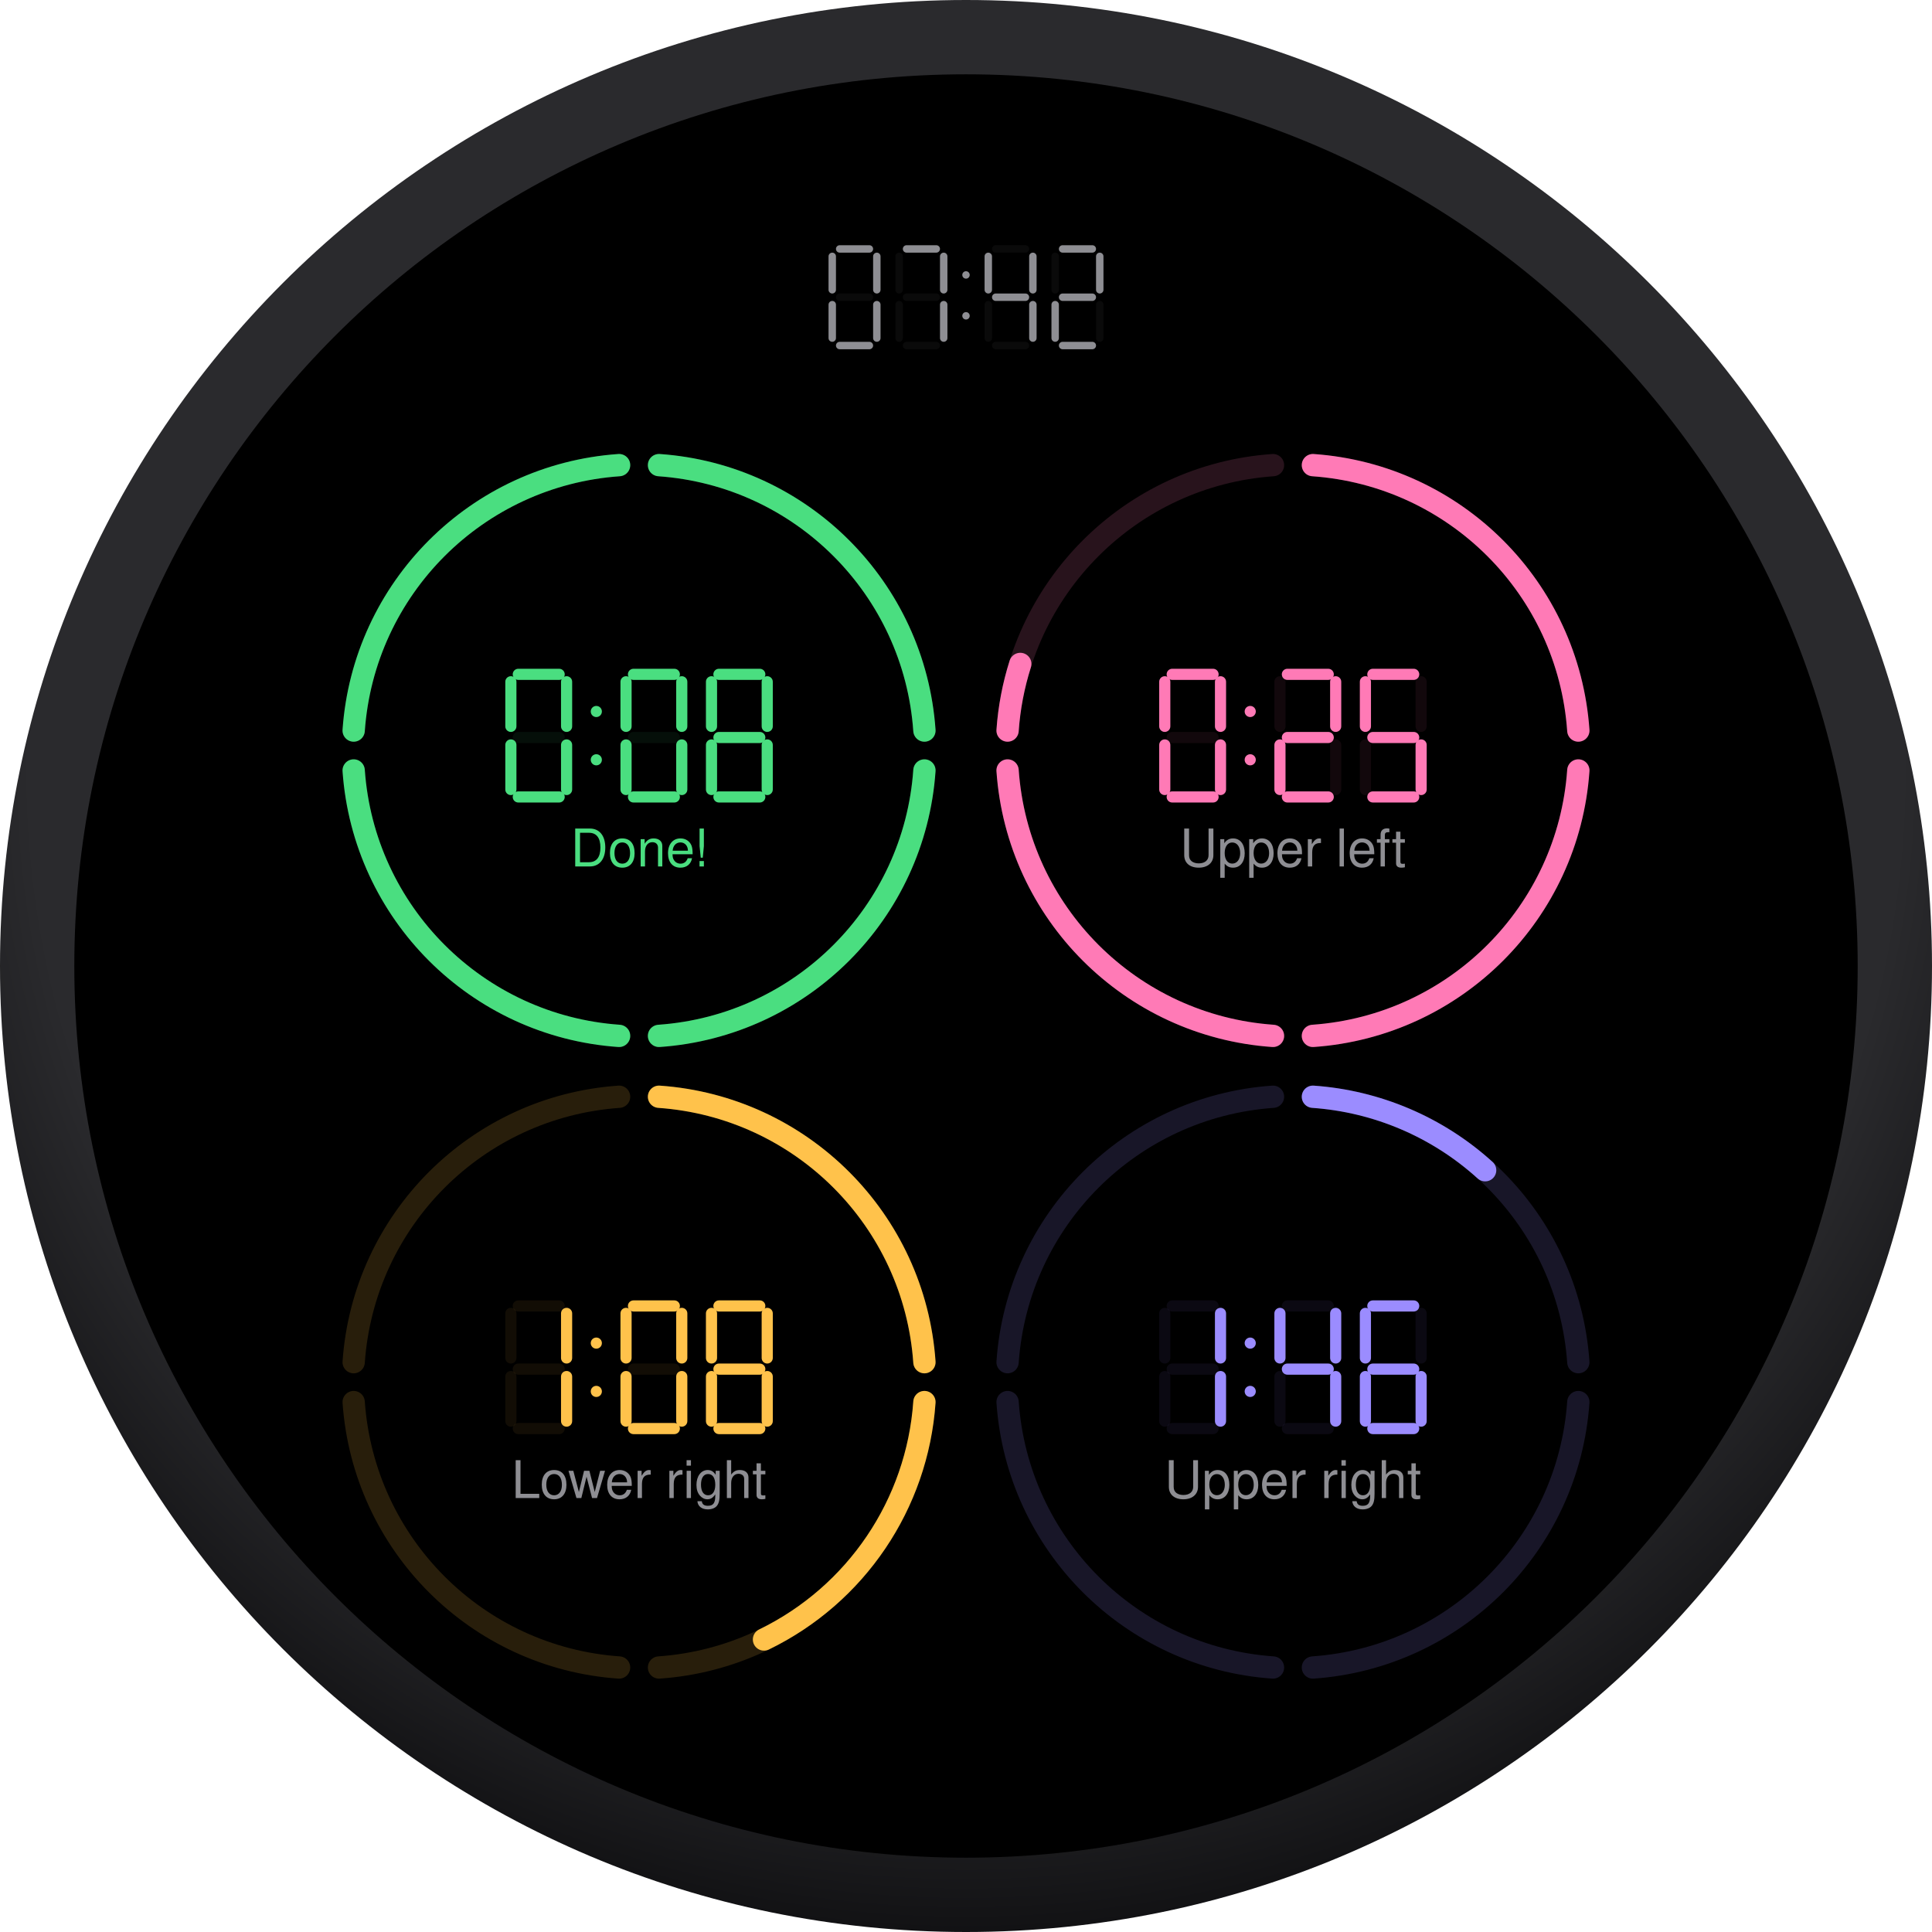
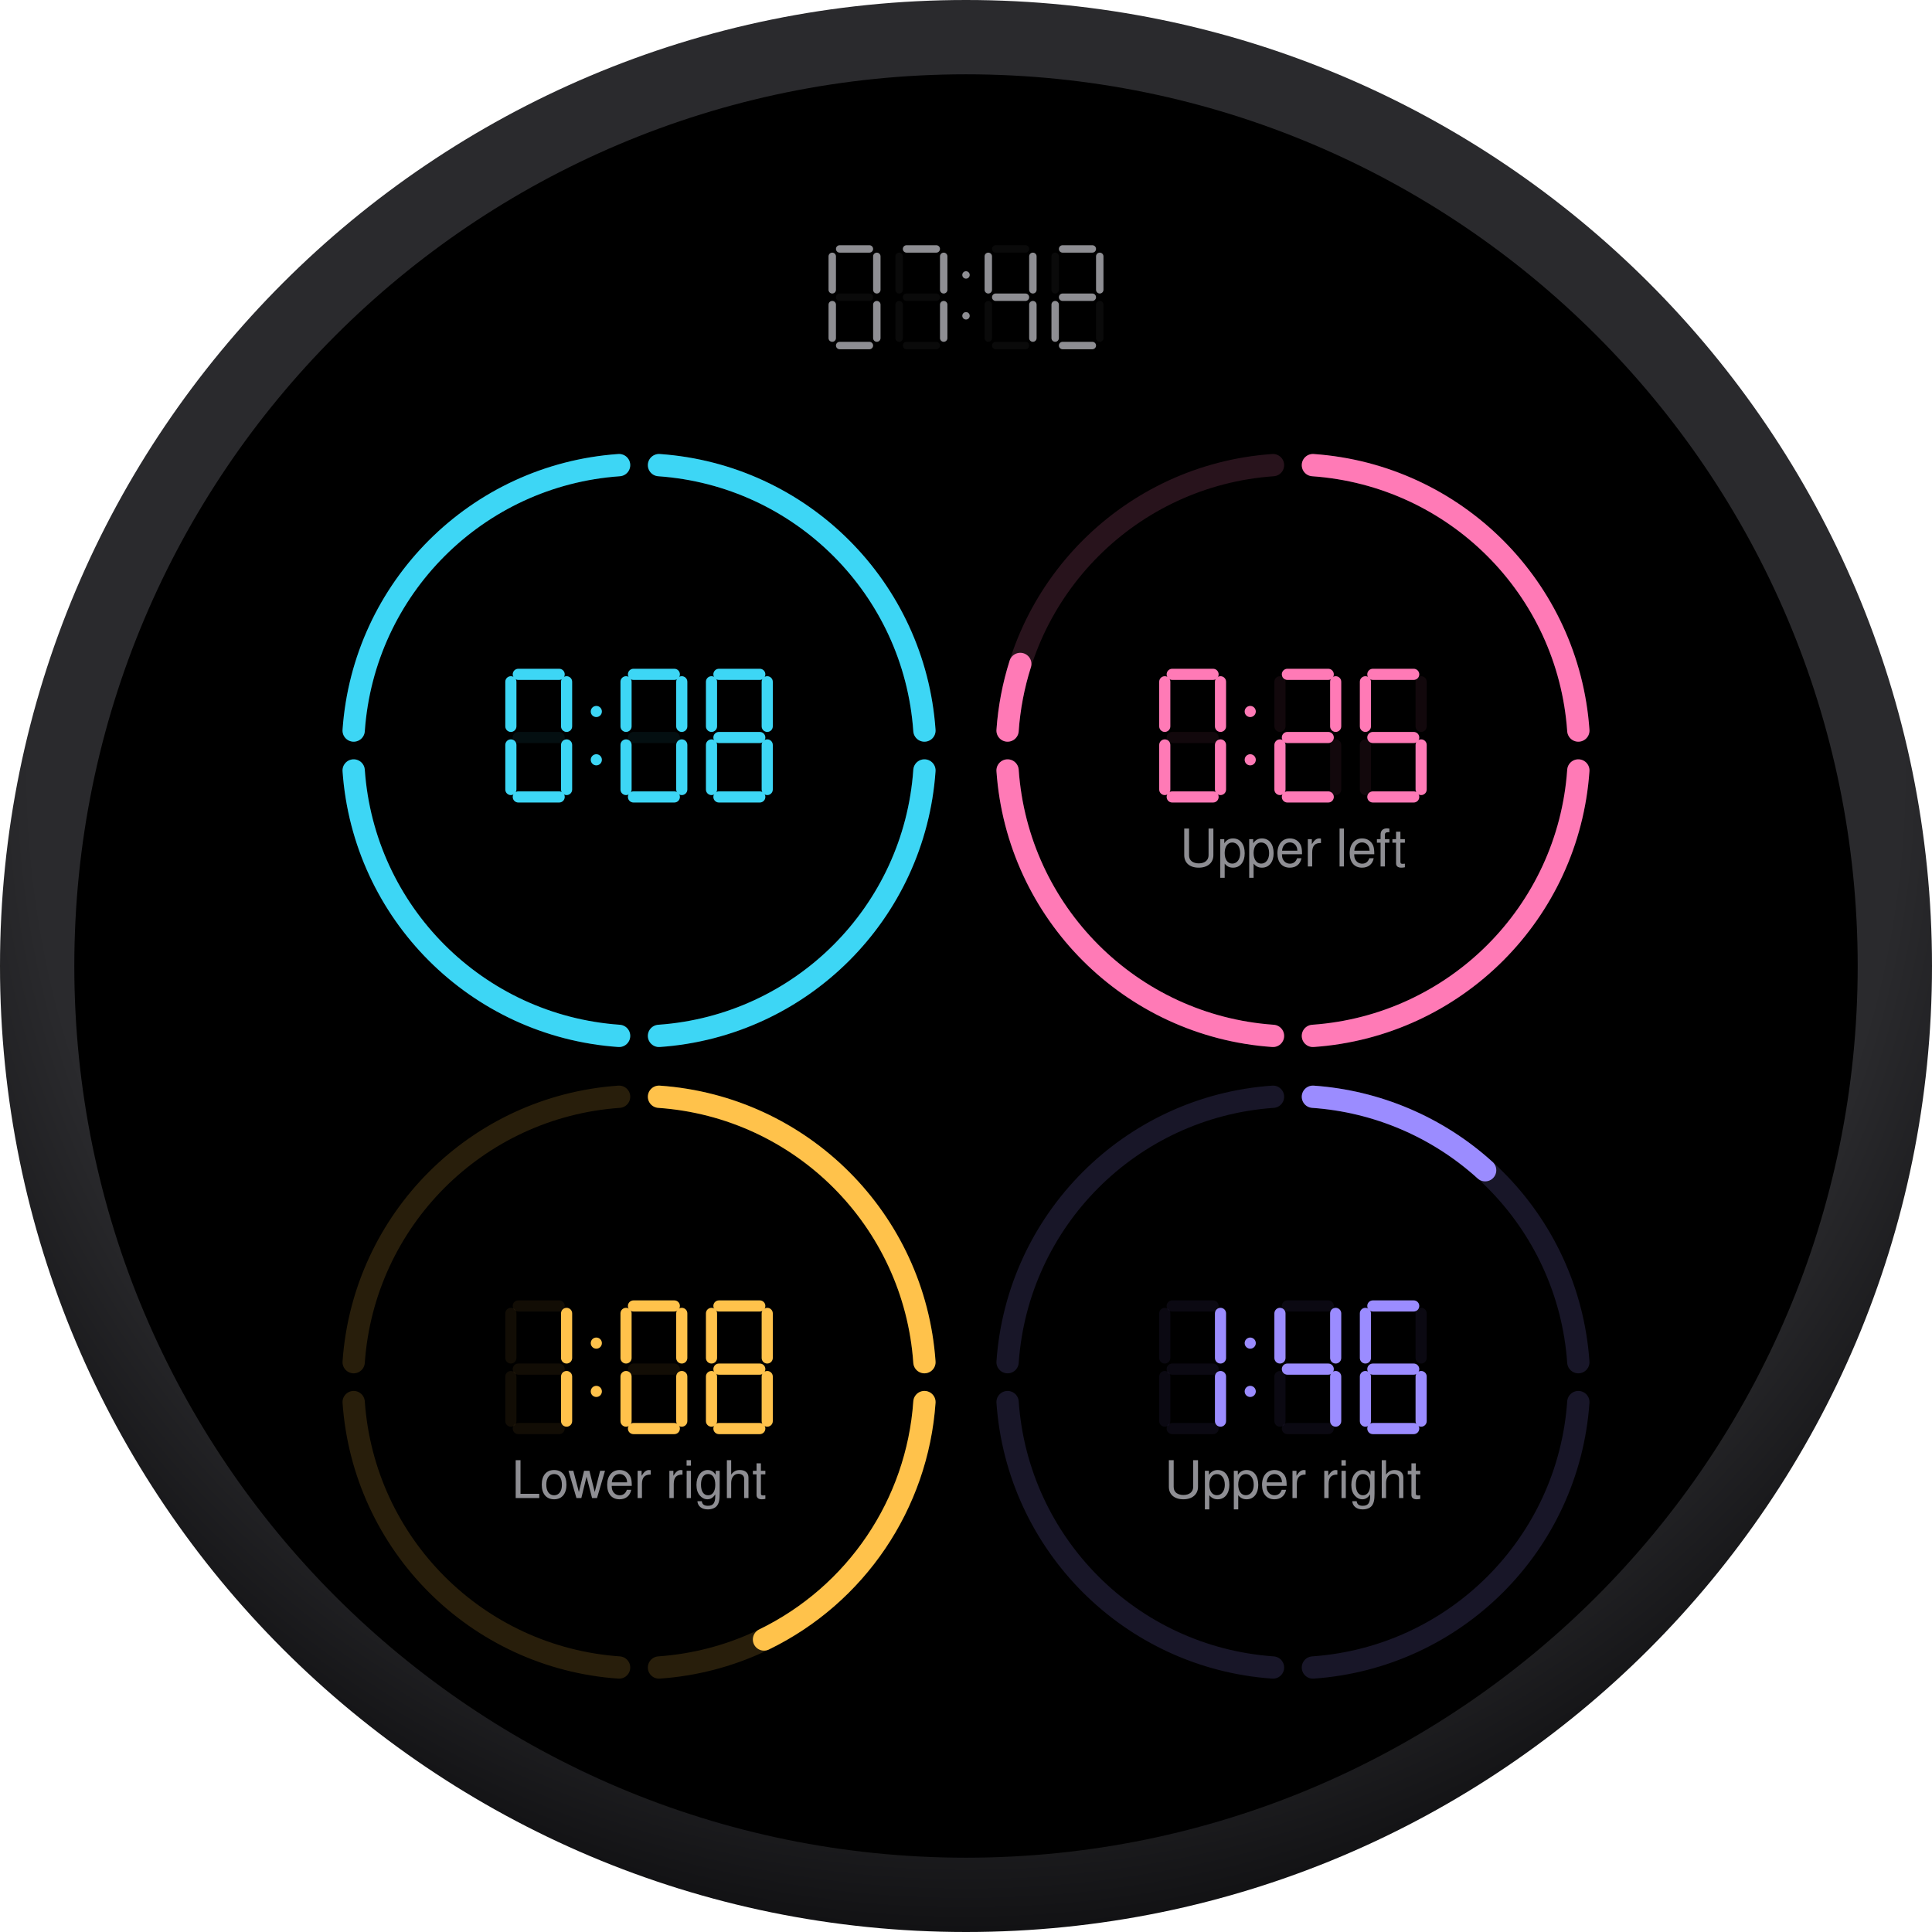
<svg xmlns="http://www.w3.org/2000/svg" width="520" height="520" viewBox="0 0 520 520">
  <defs>
    <clipPath id="screen">
      <circle cx="240" cy="240" r="240" />
    </clipPath>
    <radialGradient id="bezel" cx="50%" cy="40%" r="60%">
      <stop offset="80%" stop-color="#2A2A2D" />
      <stop offset="100%" stop-color="#111113" />
    </radialGradient>
  </defs>
  <circle cx="260" cy="260" r="260" fill="url(#bezel)" />
  <g transform="translate(20 20)" clip-path="url(#screen)">
    <rect width="480" height="480" fill="#000" />
    <rect x="205" y="46" width="10" height="2" rx="1" fill="#8e8e93" fill-opacity="1.000" />
    <rect x="215" y="48" width="2" height="11" rx="1" fill="#8e8e93" fill-opacity="1.000" />
    <rect x="215" y="61" width="2" height="11" rx="1" fill="#8e8e93" fill-opacity="1.000" />
    <rect x="205" y="72" width="10" height="2" rx="1" fill="#8e8e93" fill-opacity="1.000" />
    <rect x="203" y="61" width="2" height="11" rx="1" fill="#8e8e93" fill-opacity="1.000" />
    <rect x="203" y="48" width="2" height="11" rx="1" fill="#8e8e93" fill-opacity="1.000" />
    <rect x="205" y="59" width="10" height="2" rx="1" fill="#8e8e93" fill-opacity="0.071" />
    <rect x="223" y="46" width="10" height="2" rx="1" fill="#8e8e93" fill-opacity="1.000" />
    <rect x="233" y="48" width="2" height="11" rx="1" fill="#8e8e93" fill-opacity="1.000" />
    <rect x="233" y="61" width="2" height="11" rx="1" fill="#8e8e93" fill-opacity="1.000" />
    <rect x="223" y="72" width="10" height="2" rx="1" fill="#8e8e93" fill-opacity="0.071" />
    <rect x="221" y="61" width="2" height="11" rx="1" fill="#8e8e93" fill-opacity="0.071" />
    <rect x="221" y="48" width="2" height="11" rx="1" fill="#8e8e93" fill-opacity="0.071" />
    <rect x="223" y="59" width="10" height="2" rx="1" fill="#8e8e93" fill-opacity="0.071" />
    <rect x="239" y="53" width="2" height="2" rx="1" fill="#8e8e93" fill-opacity="1.000" />
    <rect x="239" y="64" width="2" height="2" rx="1" fill="#8e8e93" fill-opacity="1.000" />
    <rect x="247" y="46" width="10" height="2" rx="1" fill="#8e8e93" fill-opacity="0.071" />
    <rect x="257" y="48" width="2" height="11" rx="1" fill="#8e8e93" fill-opacity="1.000" />
    <rect x="257" y="61" width="2" height="11" rx="1" fill="#8e8e93" fill-opacity="1.000" />
    <rect x="247" y="72" width="10" height="2" rx="1" fill="#8e8e93" fill-opacity="0.071" />
    <rect x="245" y="61" width="2" height="11" rx="1" fill="#8e8e93" fill-opacity="0.071" />
    <rect x="245" y="48" width="2" height="11" rx="1" fill="#8e8e93" fill-opacity="1.000" />
    <rect x="247" y="59" width="10" height="2" rx="1" fill="#8e8e93" fill-opacity="1.000" />
    <rect x="265" y="46" width="10" height="2" rx="1" fill="#8e8e93" fill-opacity="1.000" />
    <rect x="275" y="48" width="2" height="11" rx="1" fill="#8e8e93" fill-opacity="1.000" />
    <rect x="275" y="61" width="2" height="11" rx="1" fill="#8e8e93" fill-opacity="0.071" />
    <rect x="265" y="72" width="10" height="2" rx="1" fill="#8e8e93" fill-opacity="1.000" />
    <rect x="263" y="61" width="2" height="11" rx="1" fill="#8e8e93" fill-opacity="1.000" />
    <rect x="263" y="48" width="2" height="11" rx="1" fill="#8e8e93" fill-opacity="0.071" />
    <rect x="265" y="59" width="10" height="2" rx="1" fill="#8e8e93" fill-opacity="1.000" />
-     <path d="M157.37 105.19 A77 77 0 0 1 228.81 176.63" fill="none" stroke="#4ADE80" stroke-opacity="0.157" stroke-width="6" stroke-linecap="round" />
-     <path d="M157.37 105.19 A77 77 0 0 1 228.81 176.63" fill="none" stroke="#4ADE80" stroke-opacity="1.000" stroke-width="6" stroke-linecap="round" />
-     <path d="M228.81 187.37 A77 77 0 0 1 157.37 258.81" fill="none" stroke="#4ADE80" stroke-opacity="0.157" stroke-width="6" stroke-linecap="round" />
-     <path d="M228.81 187.37 A77 77 0 0 1 157.37 258.81" fill="none" stroke="#4ADE80" stroke-opacity="1.000" stroke-width="6" stroke-linecap="round" />
-     <path d="M146.63 258.81 A77 77 0 0 1 75.19 187.37" fill="none" stroke="#4ADE80" stroke-opacity="0.157" stroke-width="6" stroke-linecap="round" />
-     <path d="M146.63 258.81 A77 77 0 0 1 75.19 187.37" fill="none" stroke="#4ADE80" stroke-opacity="1.000" stroke-width="6" stroke-linecap="round" />
-     <path d="M75.19 176.63 A77 77 0 0 1 146.63 105.19" fill="none" stroke="#4ADE80" stroke-opacity="0.157" stroke-width="6" stroke-linecap="round" />
-     <path d="M75.19 176.63 A77 77 0 0 1 146.63 105.19" fill="none" stroke="#4ADE80" stroke-opacity="1.000" stroke-width="6" stroke-linecap="round" />
-     <rect x="118" y="160" width="14" height="3" rx="1.5" fill="#4ADE80" fill-opacity="1.000" />
-     <rect x="131" y="162" width="3" height="15" rx="1.5" fill="#4ADE80" fill-opacity="1.000" />
-     <rect x="131" y="179" width="3" height="15" rx="1.5" fill="#4ADE80" fill-opacity="1.000" />
-     <rect x="118" y="193" width="14" height="3" rx="1.5" fill="#4ADE80" fill-opacity="1.000" />
-     <rect x="116" y="179" width="3" height="15" rx="1.5" fill="#4ADE80" fill-opacity="1.000" />
-     <rect x="116" y="162" width="3" height="15" rx="1.5" fill="#4ADE80" fill-opacity="1.000" />
-     <rect x="118" y="177" width="14" height="3" rx="1.5" fill="#4ADE80" fill-opacity="0.071" />
-     <rect x="139" y="170" width="3" height="3" rx="1.5" fill="#4ADE80" fill-opacity="1.000" />
-     <rect x="139" y="183" width="3" height="3" rx="1.5" fill="#4ADE80" fill-opacity="1.000" />
-     <rect x="149" y="160" width="14" height="3" rx="1.5" fill="#4ADE80" fill-opacity="1.000" />
-     <rect x="162" y="162" width="3" height="15" rx="1.5" fill="#4ADE80" fill-opacity="1.000" />
-     <rect x="162" y="179" width="3" height="15" rx="1.5" fill="#4ADE80" fill-opacity="1.000" />
-     <rect x="149" y="193" width="14" height="3" rx="1.5" fill="#4ADE80" fill-opacity="1.000" />
-     <rect x="147" y="179" width="3" height="15" rx="1.5" fill="#4ADE80" fill-opacity="1.000" />
-     <rect x="147" y="162" width="3" height="15" rx="1.5" fill="#4ADE80" fill-opacity="1.000" />
-     <rect x="149" y="177" width="14" height="3" rx="1.5" fill="#4ADE80" fill-opacity="0.071" />
-     <rect x="172" y="160" width="14" height="3" rx="1.5" fill="#4ADE80" fill-opacity="1.000" />
-     <rect x="185" y="162" width="3" height="15" rx="1.5" fill="#4ADE80" fill-opacity="1.000" />
-     <rect x="185" y="179" width="3" height="15" rx="1.5" fill="#4ADE80" fill-opacity="1.000" />
-     <rect x="172" y="193" width="14" height="3" rx="1.5" fill="#4ADE80" fill-opacity="1.000" />
-     <rect x="170" y="179" width="3" height="15" rx="1.5" fill="#4ADE80" fill-opacity="1.000" />
-     <rect x="170" y="162" width="3" height="15" rx="1.5" fill="#4ADE80" fill-opacity="1.000" />
-     <rect x="172" y="177" width="14" height="3" rx="1.5" fill="#4ADE80" fill-opacity="1.000" />
-     <text x="152" y="210" font-family="Montserrat, 'Segoe UI', Helvetica, Arial, sans-serif" font-size="14" font-weight="500" fill="#4ADE80" fill-opacity="1.000" text-anchor="middle" dominant-baseline="central">Done!</text>
+     <rect x="118" y="160" width="14" height="3" rx="1.5" fill="#3DD6F5" fill-opacity="1.000" />
+     <rect x="131" y="162" width="3" height="15" rx="1.5" fill="#3DD6F5" fill-opacity="1.000" />
+     <rect x="131" y="179" width="3" height="15" rx="1.5" fill="#3DD6F5" fill-opacity="1.000" />
+     <rect x="118" y="193" width="14" height="3" rx="1.5" fill="#3DD6F5" fill-opacity="1.000" />
+     <rect x="116" y="179" width="3" height="15" rx="1.5" fill="#3DD6F5" fill-opacity="1.000" />
+     <rect x="116" y="162" width="3" height="15" rx="1.5" fill="#3DD6F5" fill-opacity="1.000" />
+     <rect x="118" y="177" width="14" height="3" rx="1.5" fill="#3DD6F5" fill-opacity="0.071" />
+     <rect x="139" y="170" width="3" height="3" rx="1.5" fill="#3DD6F5" fill-opacity="1.000" />
+     <rect x="139" y="183" width="3" height="3" rx="1.5" fill="#3DD6F5" fill-opacity="1.000" />
+     <rect x="149" y="160" width="14" height="3" rx="1.5" fill="#3DD6F5" fill-opacity="1.000" />
+     <rect x="162" y="162" width="3" height="15" rx="1.5" fill="#3DD6F5" fill-opacity="1.000" />
+     <rect x="162" y="179" width="3" height="15" rx="1.5" fill="#3DD6F5" fill-opacity="1.000" />
+     <rect x="149" y="193" width="14" height="3" rx="1.5" fill="#3DD6F5" fill-opacity="1.000" />
+     <rect x="147" y="179" width="3" height="15" rx="1.5" fill="#3DD6F5" fill-opacity="1.000" />
+     <rect x="147" y="162" width="3" height="15" rx="1.5" fill="#3DD6F5" fill-opacity="1.000" />
+     <rect x="149" y="177" width="14" height="3" rx="1.5" fill="#3DD6F5" fill-opacity="0.071" />
+     <rect x="172" y="160" width="14" height="3" rx="1.5" fill="#3DD6F5" fill-opacity="1.000" />
+     <rect x="185" y="162" width="3" height="15" rx="1.5" fill="#3DD6F5" fill-opacity="1.000" />
+     <rect x="185" y="179" width="3" height="15" rx="1.5" fill="#3DD6F5" fill-opacity="1.000" />
+     <rect x="172" y="193" width="14" height="3" rx="1.5" fill="#3DD6F5" fill-opacity="1.000" />
+     <rect x="170" y="179" width="3" height="15" rx="1.5" fill="#3DD6F5" fill-opacity="1.000" />
+     <rect x="170" y="162" width="3" height="15" rx="1.5" fill="#3DD6F5" fill-opacity="1.000" />
+     <rect x="172" y="177" width="14" height="3" rx="1.5" fill="#3DD6F5" fill-opacity="1.000" />
+     <text x="152" y="210" font-family="Montserrat, 'Segoe UI', Helvetica, Arial, sans-serif" font-size="14" font-weight="500" fill="#3DD6F5" fill-opacity="1.000" text-anchor="middle" dominant-baseline="central" />
+     <path d="M157.37 105.19 A77 77 0 0 1 228.81 176.63" fill="none" stroke="#3DD6F5" stroke-opacity="0.157" stroke-width="6" stroke-linecap="round" />
+     <path d="M157.37 105.19 A77 77 0 0 1 228.81 176.63" fill="none" stroke="#3DD6F5" stroke-opacity="1.000" stroke-width="6" stroke-linecap="round" />
+     <path d="M228.81 187.37 A77 77 0 0 1 157.37 258.81" fill="none" stroke="#3DD6F5" stroke-opacity="0.157" stroke-width="6" stroke-linecap="round" />
+     <path d="M228.81 187.37 A77 77 0 0 1 157.37 258.81" fill="none" stroke="#3DD6F5" stroke-opacity="1.000" stroke-width="6" stroke-linecap="round" />
+     <path d="M146.63 258.81 A77 77 0 0 1 75.19 187.37" fill="none" stroke="#3DD6F5" stroke-opacity="0.157" stroke-width="6" stroke-linecap="round" />
+     <path d="M146.63 258.81 A77 77 0 0 1 75.19 187.37" fill="none" stroke="#3DD6F5" stroke-opacity="1.000" stroke-width="6" stroke-linecap="round" />
+     <path d="M75.19 176.63 A77 77 0 0 1 146.63 105.19" fill="none" stroke="#3DD6F5" stroke-opacity="0.157" stroke-width="6" stroke-linecap="round" />
+     <path d="M75.19 176.63 A77 77 0 0 1 146.63 105.19" fill="none" stroke="#3DD6F5" stroke-opacity="1.000" stroke-width="6" stroke-linecap="round" />
    <path d="M333.37 105.19 A77 77 0 0 1 404.81 176.63" fill="none" stroke="#FF7AB6" stroke-opacity="0.157" stroke-width="6" stroke-linecap="round" />
    <path d="M333.37 105.19 A77 77 0 0 1 404.81 176.63" fill="none" stroke="#FF7AB6" stroke-opacity="1.000" stroke-width="6" stroke-linecap="round" />
    <path d="M404.81 187.37 A77 77 0 0 1 333.37 258.81" fill="none" stroke="#FF7AB6" stroke-opacity="0.157" stroke-width="6" stroke-linecap="round" />
    <path d="M404.81 187.37 A77 77 0 0 1 333.37 258.81" fill="none" stroke="#FF7AB6" stroke-opacity="1.000" stroke-width="6" stroke-linecap="round" />
    <path d="M322.63 258.81 A77 77 0 0 1 251.19 187.37" fill="none" stroke="#FF7AB6" stroke-opacity="0.157" stroke-width="6" stroke-linecap="round" />
    <path d="M322.63 258.81 A77 77 0 0 1 251.19 187.37" fill="none" stroke="#FF7AB6" stroke-opacity="1.000" stroke-width="6" stroke-linecap="round" />
    <path d="M251.19 176.63 A77 77 0 0 1 322.63 105.19" fill="none" stroke="#FF7AB6" stroke-opacity="0.157" stroke-width="6" stroke-linecap="round" />
    <path d="M251.19 176.63 A77 77 0 0 1 254.61 158.70" fill="none" stroke="#FF7AB6" stroke-opacity="1.000" stroke-width="6" stroke-linecap="round" />
    <rect x="294" y="160" width="14" height="3" rx="1.5" fill="#FF7AB6" fill-opacity="1.000" />
    <rect x="307" y="162" width="3" height="15" rx="1.5" fill="#FF7AB6" fill-opacity="1.000" />
    <rect x="307" y="179" width="3" height="15" rx="1.5" fill="#FF7AB6" fill-opacity="1.000" />
    <rect x="294" y="193" width="14" height="3" rx="1.5" fill="#FF7AB6" fill-opacity="1.000" />
    <rect x="292" y="179" width="3" height="15" rx="1.5" fill="#FF7AB6" fill-opacity="1.000" />
    <rect x="292" y="162" width="3" height="15" rx="1.5" fill="#FF7AB6" fill-opacity="1.000" />
    <rect x="294" y="177" width="14" height="3" rx="1.5" fill="#FF7AB6" fill-opacity="0.071" />
    <rect x="315" y="170" width="3" height="3" rx="1.5" fill="#FF7AB6" fill-opacity="1.000" />
    <rect x="315" y="183" width="3" height="3" rx="1.5" fill="#FF7AB6" fill-opacity="1.000" />
    <rect x="325" y="160" width="14" height="3" rx="1.5" fill="#FF7AB6" fill-opacity="1.000" />
    <rect x="338" y="162" width="3" height="15" rx="1.5" fill="#FF7AB6" fill-opacity="1.000" />
    <rect x="338" y="179" width="3" height="15" rx="1.5" fill="#FF7AB6" fill-opacity="0.071" />
    <rect x="325" y="193" width="14" height="3" rx="1.5" fill="#FF7AB6" fill-opacity="1.000" />
    <rect x="323" y="179" width="3" height="15" rx="1.5" fill="#FF7AB6" fill-opacity="1.000" />
    <rect x="323" y="162" width="3" height="15" rx="1.5" fill="#FF7AB6" fill-opacity="0.071" />
    <rect x="325" y="177" width="14" height="3" rx="1.5" fill="#FF7AB6" fill-opacity="1.000" />
    <rect x="348" y="160" width="14" height="3" rx="1.5" fill="#FF7AB6" fill-opacity="1.000" />
    <rect x="361" y="162" width="3" height="15" rx="1.5" fill="#FF7AB6" fill-opacity="0.071" />
    <rect x="361" y="179" width="3" height="15" rx="1.5" fill="#FF7AB6" fill-opacity="1.000" />
    <rect x="348" y="193" width="14" height="3" rx="1.5" fill="#FF7AB6" fill-opacity="1.000" />
    <rect x="346" y="179" width="3" height="15" rx="1.5" fill="#FF7AB6" fill-opacity="0.071" />
    <rect x="346" y="162" width="3" height="15" rx="1.5" fill="#FF7AB6" fill-opacity="1.000" />
    <rect x="348" y="177" width="14" height="3" rx="1.5" fill="#FF7AB6" fill-opacity="1.000" />
    <text x="328" y="210" font-family="Montserrat, 'Segoe UI', Helvetica, Arial, sans-serif" font-size="14" font-weight="500" fill="#8E8E93" fill-opacity="1.000" text-anchor="middle" dominant-baseline="central">Upper left</text>
    <path d="M157.37 275.19 A77 77 0 0 1 228.81 346.63" fill="none" stroke="#FFC24B" stroke-opacity="0.157" stroke-width="6" stroke-linecap="round" />
    <path d="M157.37 275.19 A77 77 0 0 1 228.81 346.63" fill="none" stroke="#FFC24B" stroke-opacity="1.000" stroke-width="6" stroke-linecap="round" />
    <path d="M228.81 357.37 A77 77 0 0 1 157.37 428.81" fill="none" stroke="#FFC24B" stroke-opacity="0.157" stroke-width="6" stroke-linecap="round" />
    <path d="M228.81 357.37 A77 77 0 0 1 185.63 421.27" fill="none" stroke="#FFC24B" stroke-opacity="1.000" stroke-width="6" stroke-linecap="round" />
    <path d="M146.63 428.81 A77 77 0 0 1 75.19 357.37" fill="none" stroke="#FFC24B" stroke-opacity="0.157" stroke-width="6" stroke-linecap="round" />
    <path d="M75.19 346.63 A77 77 0 0 1 146.63 275.19" fill="none" stroke="#FFC24B" stroke-opacity="0.157" stroke-width="6" stroke-linecap="round" />
    <rect x="118" y="330" width="14" height="3" rx="1.5" fill="#FFC24B" fill-opacity="0.071" />
    <rect x="131" y="332" width="3" height="15" rx="1.5" fill="#FFC24B" fill-opacity="1.000" />
    <rect x="131" y="349" width="3" height="15" rx="1.5" fill="#FFC24B" fill-opacity="1.000" />
    <rect x="118" y="363" width="14" height="3" rx="1.5" fill="#FFC24B" fill-opacity="0.071" />
    <rect x="116" y="349" width="3" height="15" rx="1.5" fill="#FFC24B" fill-opacity="0.071" />
    <rect x="116" y="332" width="3" height="15" rx="1.5" fill="#FFC24B" fill-opacity="0.071" />
    <rect x="118" y="347" width="14" height="3" rx="1.5" fill="#FFC24B" fill-opacity="0.071" />
    <rect x="139" y="340" width="3" height="3" rx="1.5" fill="#FFC24B" fill-opacity="1.000" />
    <rect x="139" y="353" width="3" height="3" rx="1.5" fill="#FFC24B" fill-opacity="1.000" />
    <rect x="149" y="330" width="14" height="3" rx="1.5" fill="#FFC24B" fill-opacity="1.000" />
    <rect x="162" y="332" width="3" height="15" rx="1.5" fill="#FFC24B" fill-opacity="1.000" />
    <rect x="162" y="349" width="3" height="15" rx="1.5" fill="#FFC24B" fill-opacity="1.000" />
    <rect x="149" y="363" width="14" height="3" rx="1.5" fill="#FFC24B" fill-opacity="1.000" />
    <rect x="147" y="349" width="3" height="15" rx="1.5" fill="#FFC24B" fill-opacity="1.000" />
    <rect x="147" y="332" width="3" height="15" rx="1.5" fill="#FFC24B" fill-opacity="1.000" />
    <rect x="149" y="347" width="14" height="3" rx="1.5" fill="#FFC24B" fill-opacity="0.071" />
    <rect x="172" y="330" width="14" height="3" rx="1.5" fill="#FFC24B" fill-opacity="1.000" />
    <rect x="185" y="332" width="3" height="15" rx="1.5" fill="#FFC24B" fill-opacity="1.000" />
    <rect x="185" y="349" width="3" height="15" rx="1.5" fill="#FFC24B" fill-opacity="1.000" />
    <rect x="172" y="363" width="14" height="3" rx="1.5" fill="#FFC24B" fill-opacity="1.000" />
    <rect x="170" y="349" width="3" height="15" rx="1.5" fill="#FFC24B" fill-opacity="1.000" />
    <rect x="170" y="332" width="3" height="15" rx="1.5" fill="#FFC24B" fill-opacity="1.000" />
    <rect x="172" y="347" width="14" height="3" rx="1.5" fill="#FFC24B" fill-opacity="1.000" />
    <text x="152" y="380" font-family="Montserrat, 'Segoe UI', Helvetica, Arial, sans-serif" font-size="14" font-weight="500" fill="#8E8E93" fill-opacity="1.000" text-anchor="middle" dominant-baseline="central">Lower right</text>
    <path d="M333.37 275.19 A77 77 0 0 1 404.81 346.63" fill="none" stroke="#9B8CFF" stroke-opacity="0.157" stroke-width="6" stroke-linecap="round" />
    <path d="M333.37 275.19 A77 77 0 0 1 379.73 294.97" fill="none" stroke="#9B8CFF" stroke-opacity="1.000" stroke-width="6" stroke-linecap="round" />
    <path d="M404.81 357.37 A77 77 0 0 1 333.37 428.81" fill="none" stroke="#9B8CFF" stroke-opacity="0.157" stroke-width="6" stroke-linecap="round" />
    <path d="M322.63 428.81 A77 77 0 0 1 251.19 357.37" fill="none" stroke="#9B8CFF" stroke-opacity="0.157" stroke-width="6" stroke-linecap="round" />
    <path d="M251.19 346.63 A77 77 0 0 1 322.63 275.19" fill="none" stroke="#9B8CFF" stroke-opacity="0.157" stroke-width="6" stroke-linecap="round" />
    <rect x="294" y="330" width="14" height="3" rx="1.5" fill="#9B8CFF" fill-opacity="0.071" />
    <rect x="307" y="332" width="3" height="15" rx="1.5" fill="#9B8CFF" fill-opacity="1.000" />
    <rect x="307" y="349" width="3" height="15" rx="1.5" fill="#9B8CFF" fill-opacity="1.000" />
    <rect x="294" y="363" width="14" height="3" rx="1.5" fill="#9B8CFF" fill-opacity="0.071" />
    <rect x="292" y="349" width="3" height="15" rx="1.5" fill="#9B8CFF" fill-opacity="0.071" />
    <rect x="292" y="332" width="3" height="15" rx="1.5" fill="#9B8CFF" fill-opacity="0.071" />
    <rect x="294" y="347" width="14" height="3" rx="1.5" fill="#9B8CFF" fill-opacity="0.071" />
    <rect x="315" y="340" width="3" height="3" rx="1.5" fill="#9B8CFF" fill-opacity="1.000" />
    <rect x="315" y="353" width="3" height="3" rx="1.5" fill="#9B8CFF" fill-opacity="1.000" />
    <rect x="325" y="330" width="14" height="3" rx="1.5" fill="#9B8CFF" fill-opacity="0.071" />
    <rect x="338" y="332" width="3" height="15" rx="1.5" fill="#9B8CFF" fill-opacity="1.000" />
    <rect x="338" y="349" width="3" height="15" rx="1.5" fill="#9B8CFF" fill-opacity="1.000" />
    <rect x="325" y="363" width="14" height="3" rx="1.5" fill="#9B8CFF" fill-opacity="0.071" />
    <rect x="323" y="349" width="3" height="15" rx="1.5" fill="#9B8CFF" fill-opacity="0.071" />
    <rect x="323" y="332" width="3" height="15" rx="1.5" fill="#9B8CFF" fill-opacity="1.000" />
    <rect x="325" y="347" width="14" height="3" rx="1.5" fill="#9B8CFF" fill-opacity="1.000" />
    <rect x="348" y="330" width="14" height="3" rx="1.5" fill="#9B8CFF" fill-opacity="1.000" />
    <rect x="361" y="332" width="3" height="15" rx="1.5" fill="#9B8CFF" fill-opacity="0.071" />
    <rect x="361" y="349" width="3" height="15" rx="1.5" fill="#9B8CFF" fill-opacity="1.000" />
    <rect x="348" y="363" width="14" height="3" rx="1.5" fill="#9B8CFF" fill-opacity="1.000" />
    <rect x="346" y="349" width="3" height="15" rx="1.5" fill="#9B8CFF" fill-opacity="1.000" />
    <rect x="346" y="332" width="3" height="15" rx="1.5" fill="#9B8CFF" fill-opacity="1.000" />
    <rect x="348" y="347" width="14" height="3" rx="1.5" fill="#9B8CFF" fill-opacity="1.000" />
    <text x="328" y="380" font-family="Montserrat, 'Segoe UI', Helvetica, Arial, sans-serif" font-size="14" font-weight="500" fill="#8E8E93" fill-opacity="1.000" text-anchor="middle" dominant-baseline="central">Upper right</text>
  </g>
</svg>
